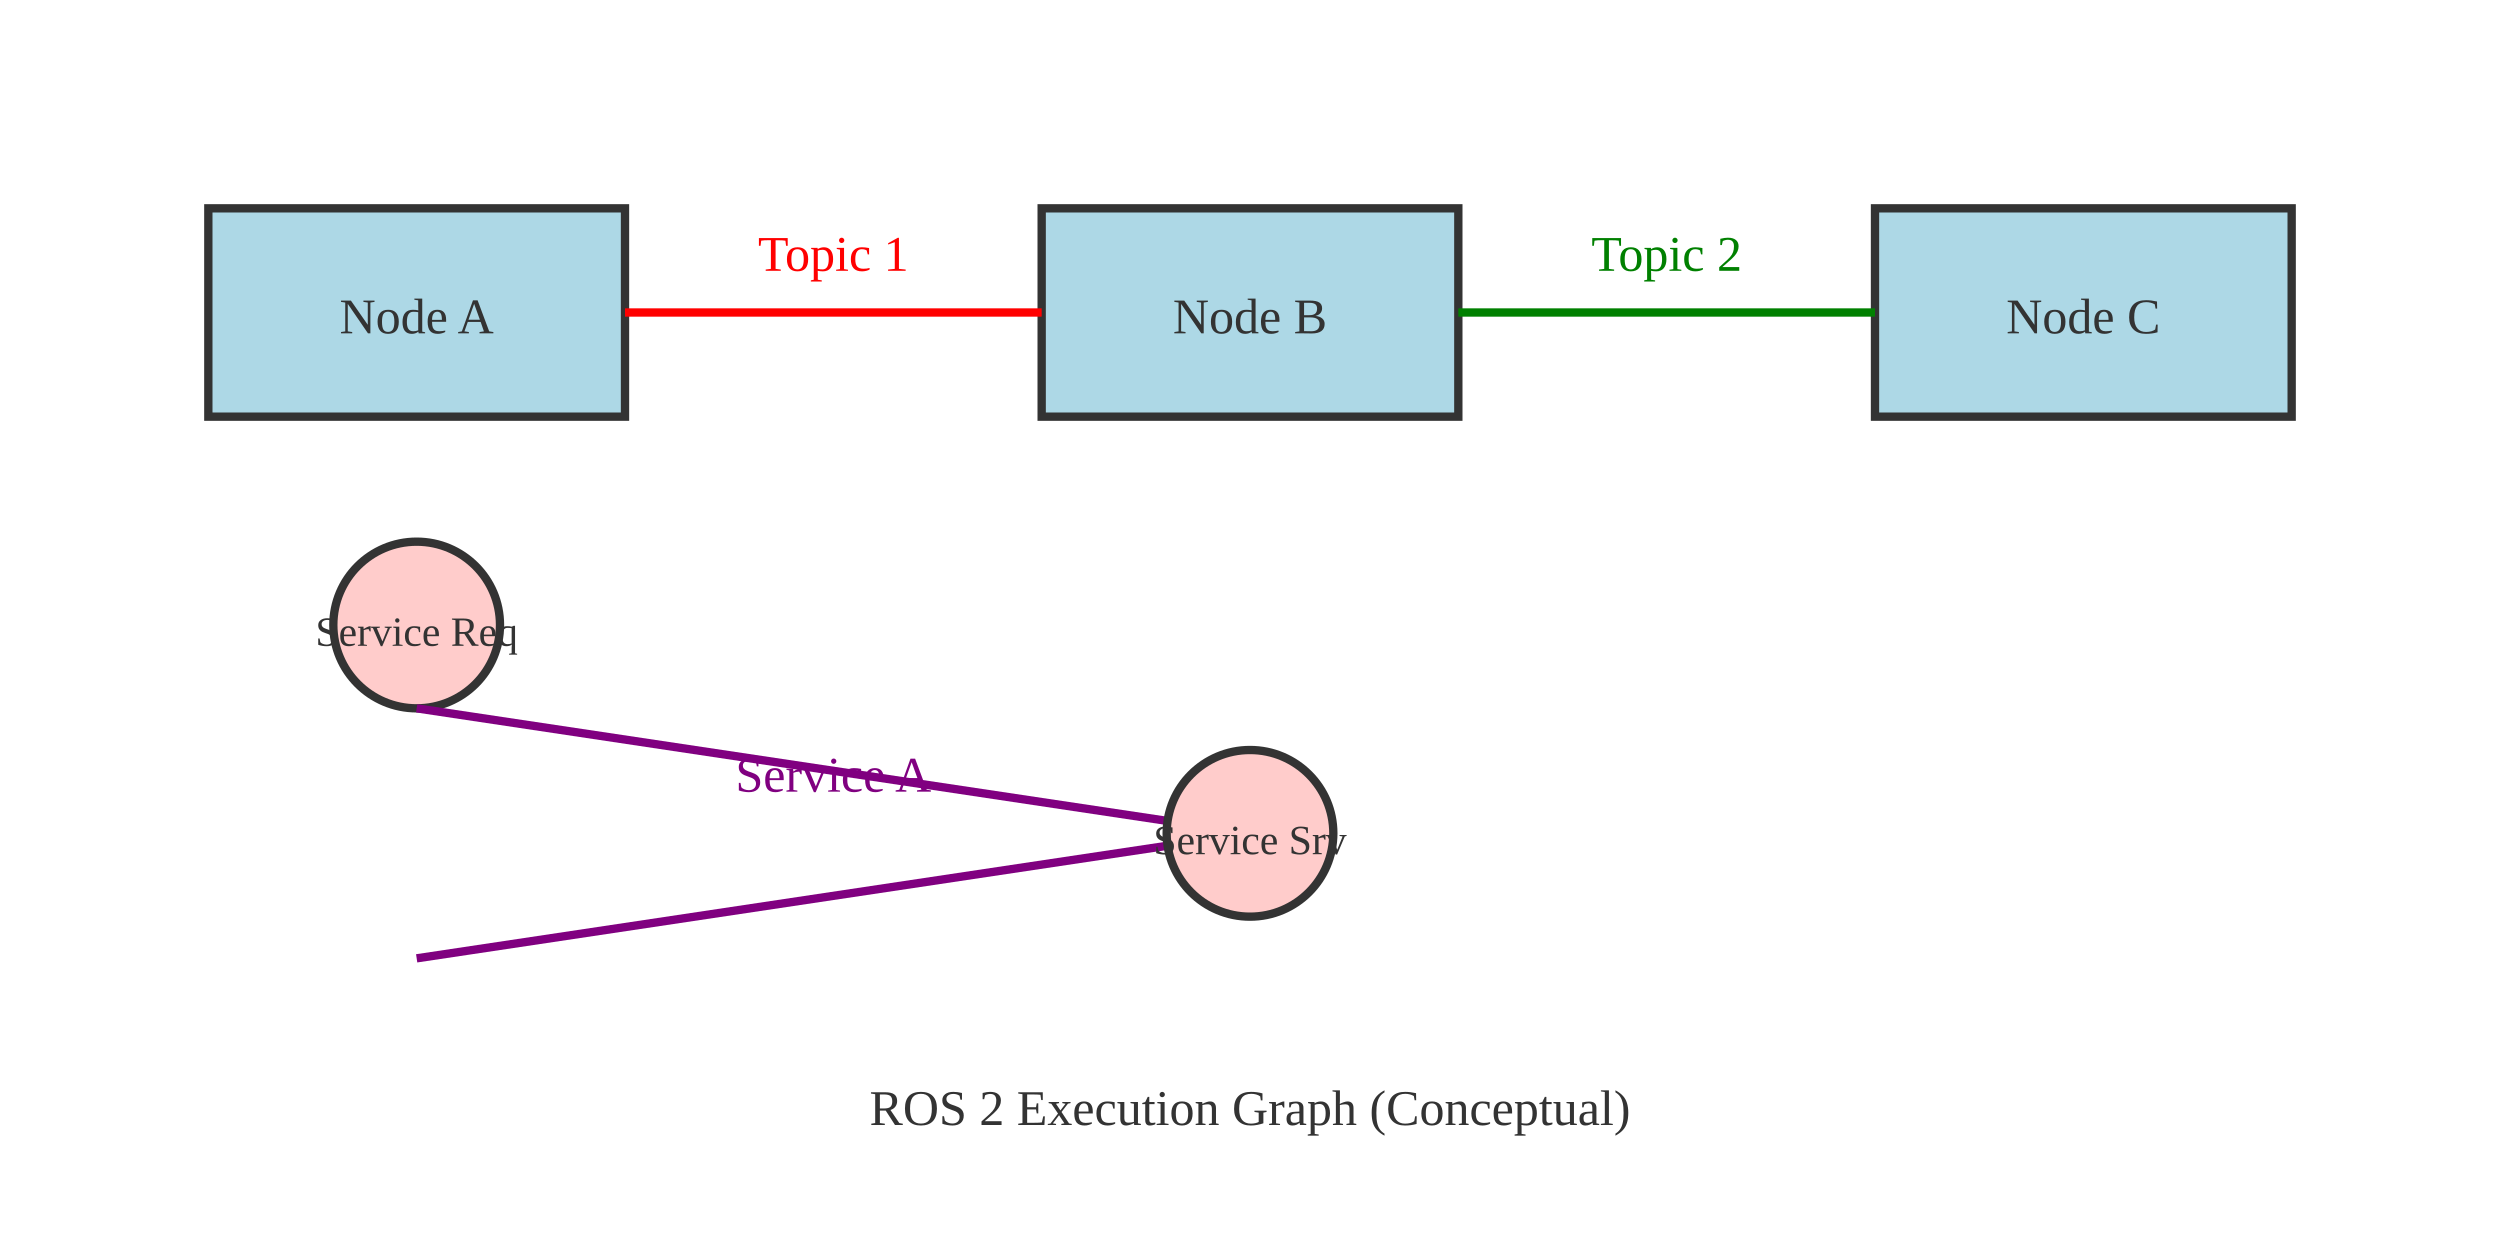
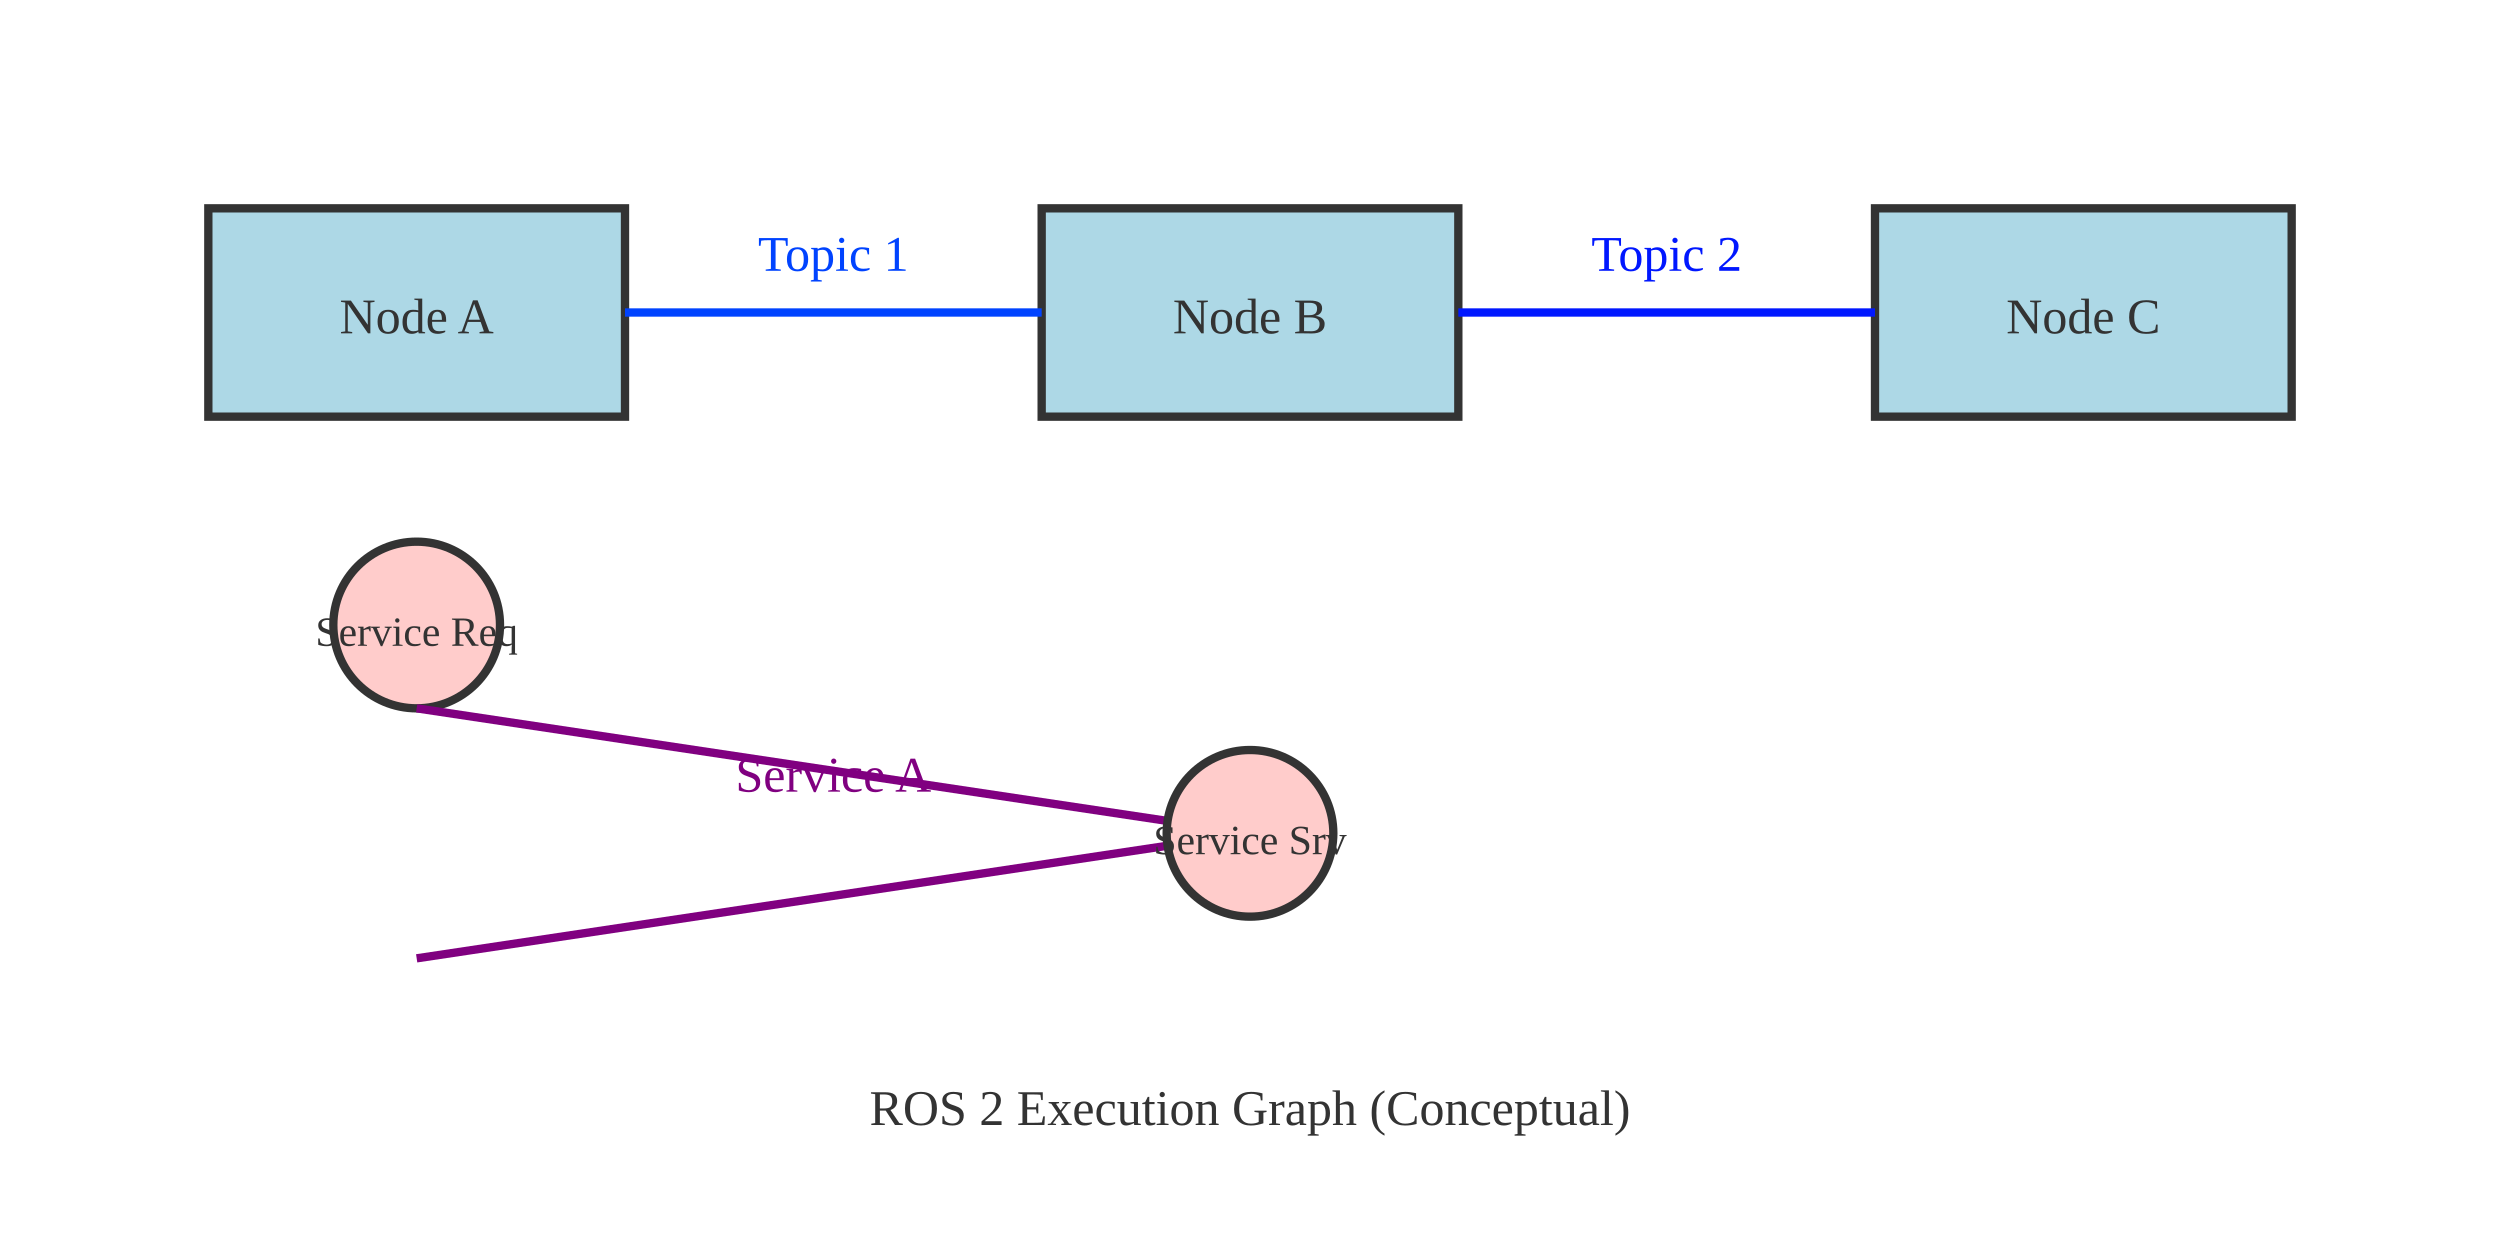
<svg xmlns="http://www.w3.org/2000/svg" width="600" height="300">
  <rect x="50" y="50" width="100" height="50" fill="#add8e6" stroke="#333" stroke-width="2" />
  <text x="100" y="80" text-anchor="middle" fill="#333">Node A</text>
  <rect x="250" y="50" width="100" height="50" fill="#add8e6" stroke="#333" stroke-width="2" />
  <text x="300" y="80" text-anchor="middle" fill="#333">Node B</text>
  <rect x="450" y="50" width="100" height="50" fill="#add8e6" stroke="#333" stroke-width="2" />
  <text x="500" y="80" text-anchor="middle" fill="#333">Node C</text>
-   <path d="M150 75 H250" stroke="red" stroke-width="2" fill="none" />
-   <text x="200" y="65" text-anchor="middle" fill="red">Topic 1</text>
-   <path d="M350 75 H450" stroke="green" stroke-width="2" fill="none" />
-   <text x="400" y="65" text-anchor="middle" fill="green">Topic 2</text>
+   <path d="M150 75 H250" stroke="#0043FF" stroke-width="2" fill="none" />
+   <text x="200" y="65" text-anchor="middle" fill="#0043FF">Topic 1</text>
+   <path d="M350 75 H450" stroke="#0017FF" stroke-width="2" fill="none" />
+   <text x="400" y="65" text-anchor="middle" fill="#0017FF">Topic 2</text>
  <circle cx="100" cy="150" r="20" fill="#ffcccb" stroke="#333" stroke-width="2" />
  <text x="100" y="155" text-anchor="middle" font-size="10" fill="#333">Service Req</text>
  <line x1="100" y1="170" x2="300" y2="200" stroke="purple" stroke-width="2" />
  <line x1="300" y1="200" x2="100" y2="230" stroke="purple" stroke-width="2" />
  <circle cx="300" cy="200" r="20" fill="#ffcccb" stroke="#333" stroke-width="2" />
  <text x="300" y="205" text-anchor="middle" font-size="10" fill="#333">Service Srv</text>
  <text x="200" y="190" text-anchor="middle" fill="purple">Service A</text>
  <text x="300" y="270" text-anchor="middle" font-size="12" fill="#333">ROS 2 Execution Graph (Conceptual)</text>
</svg>
